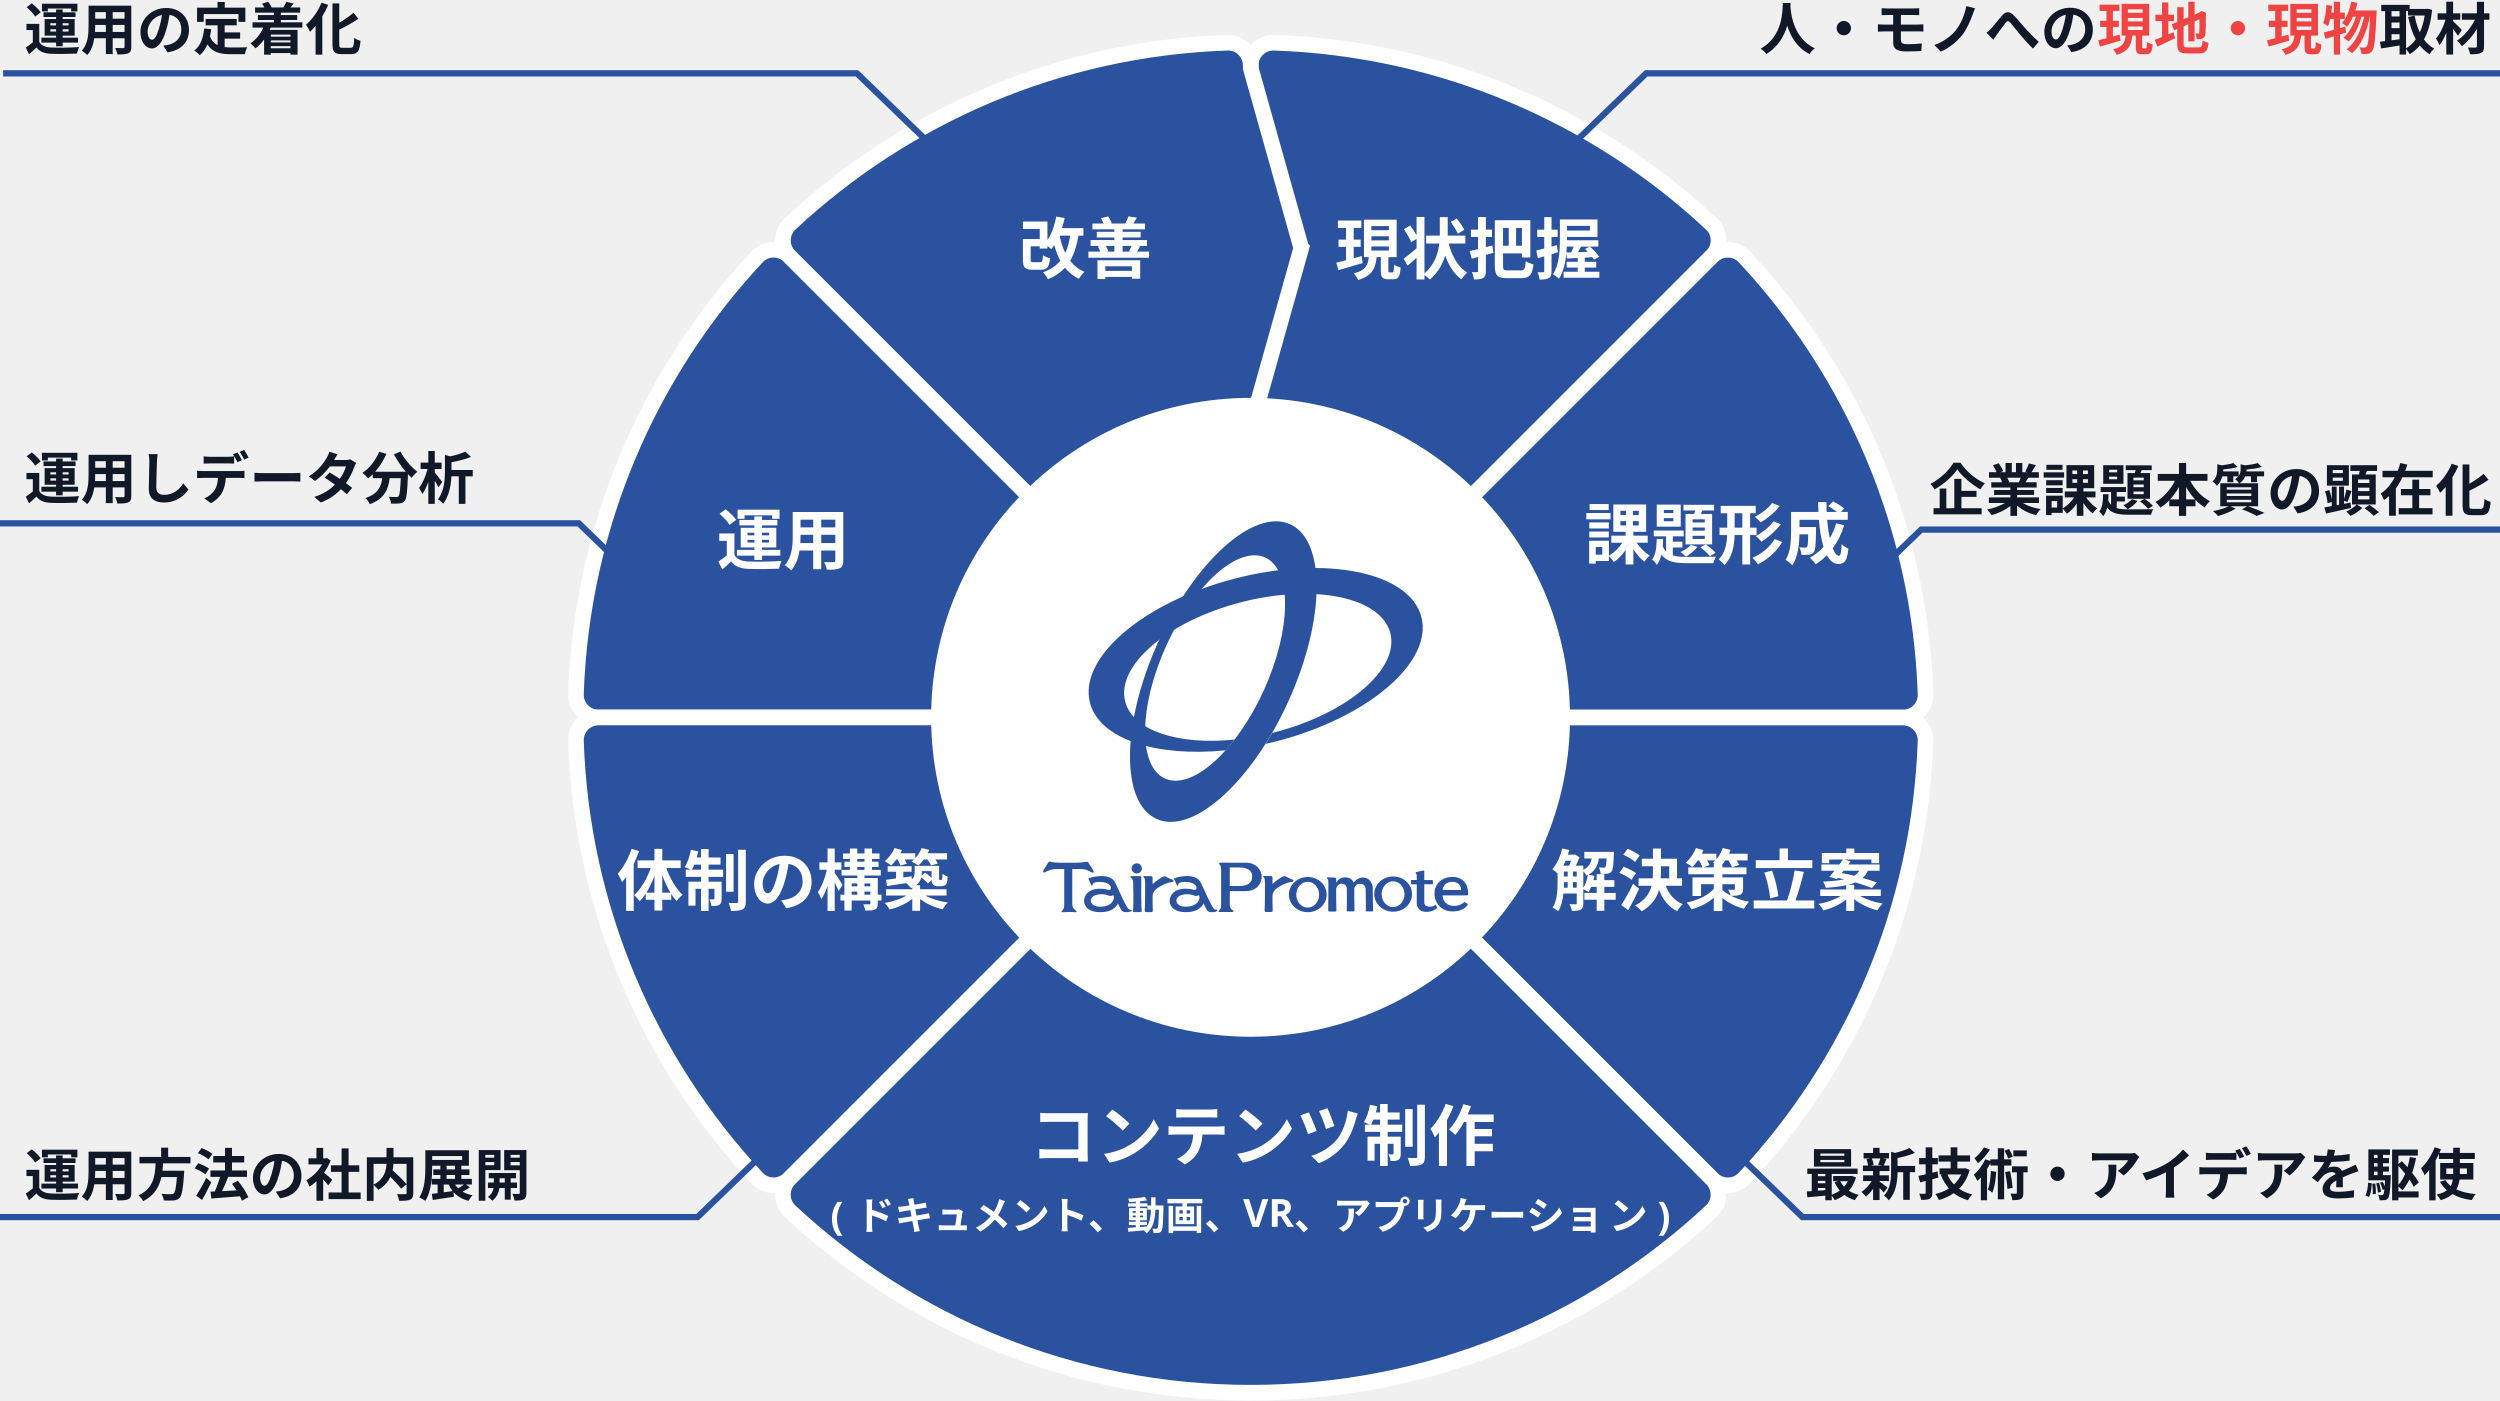
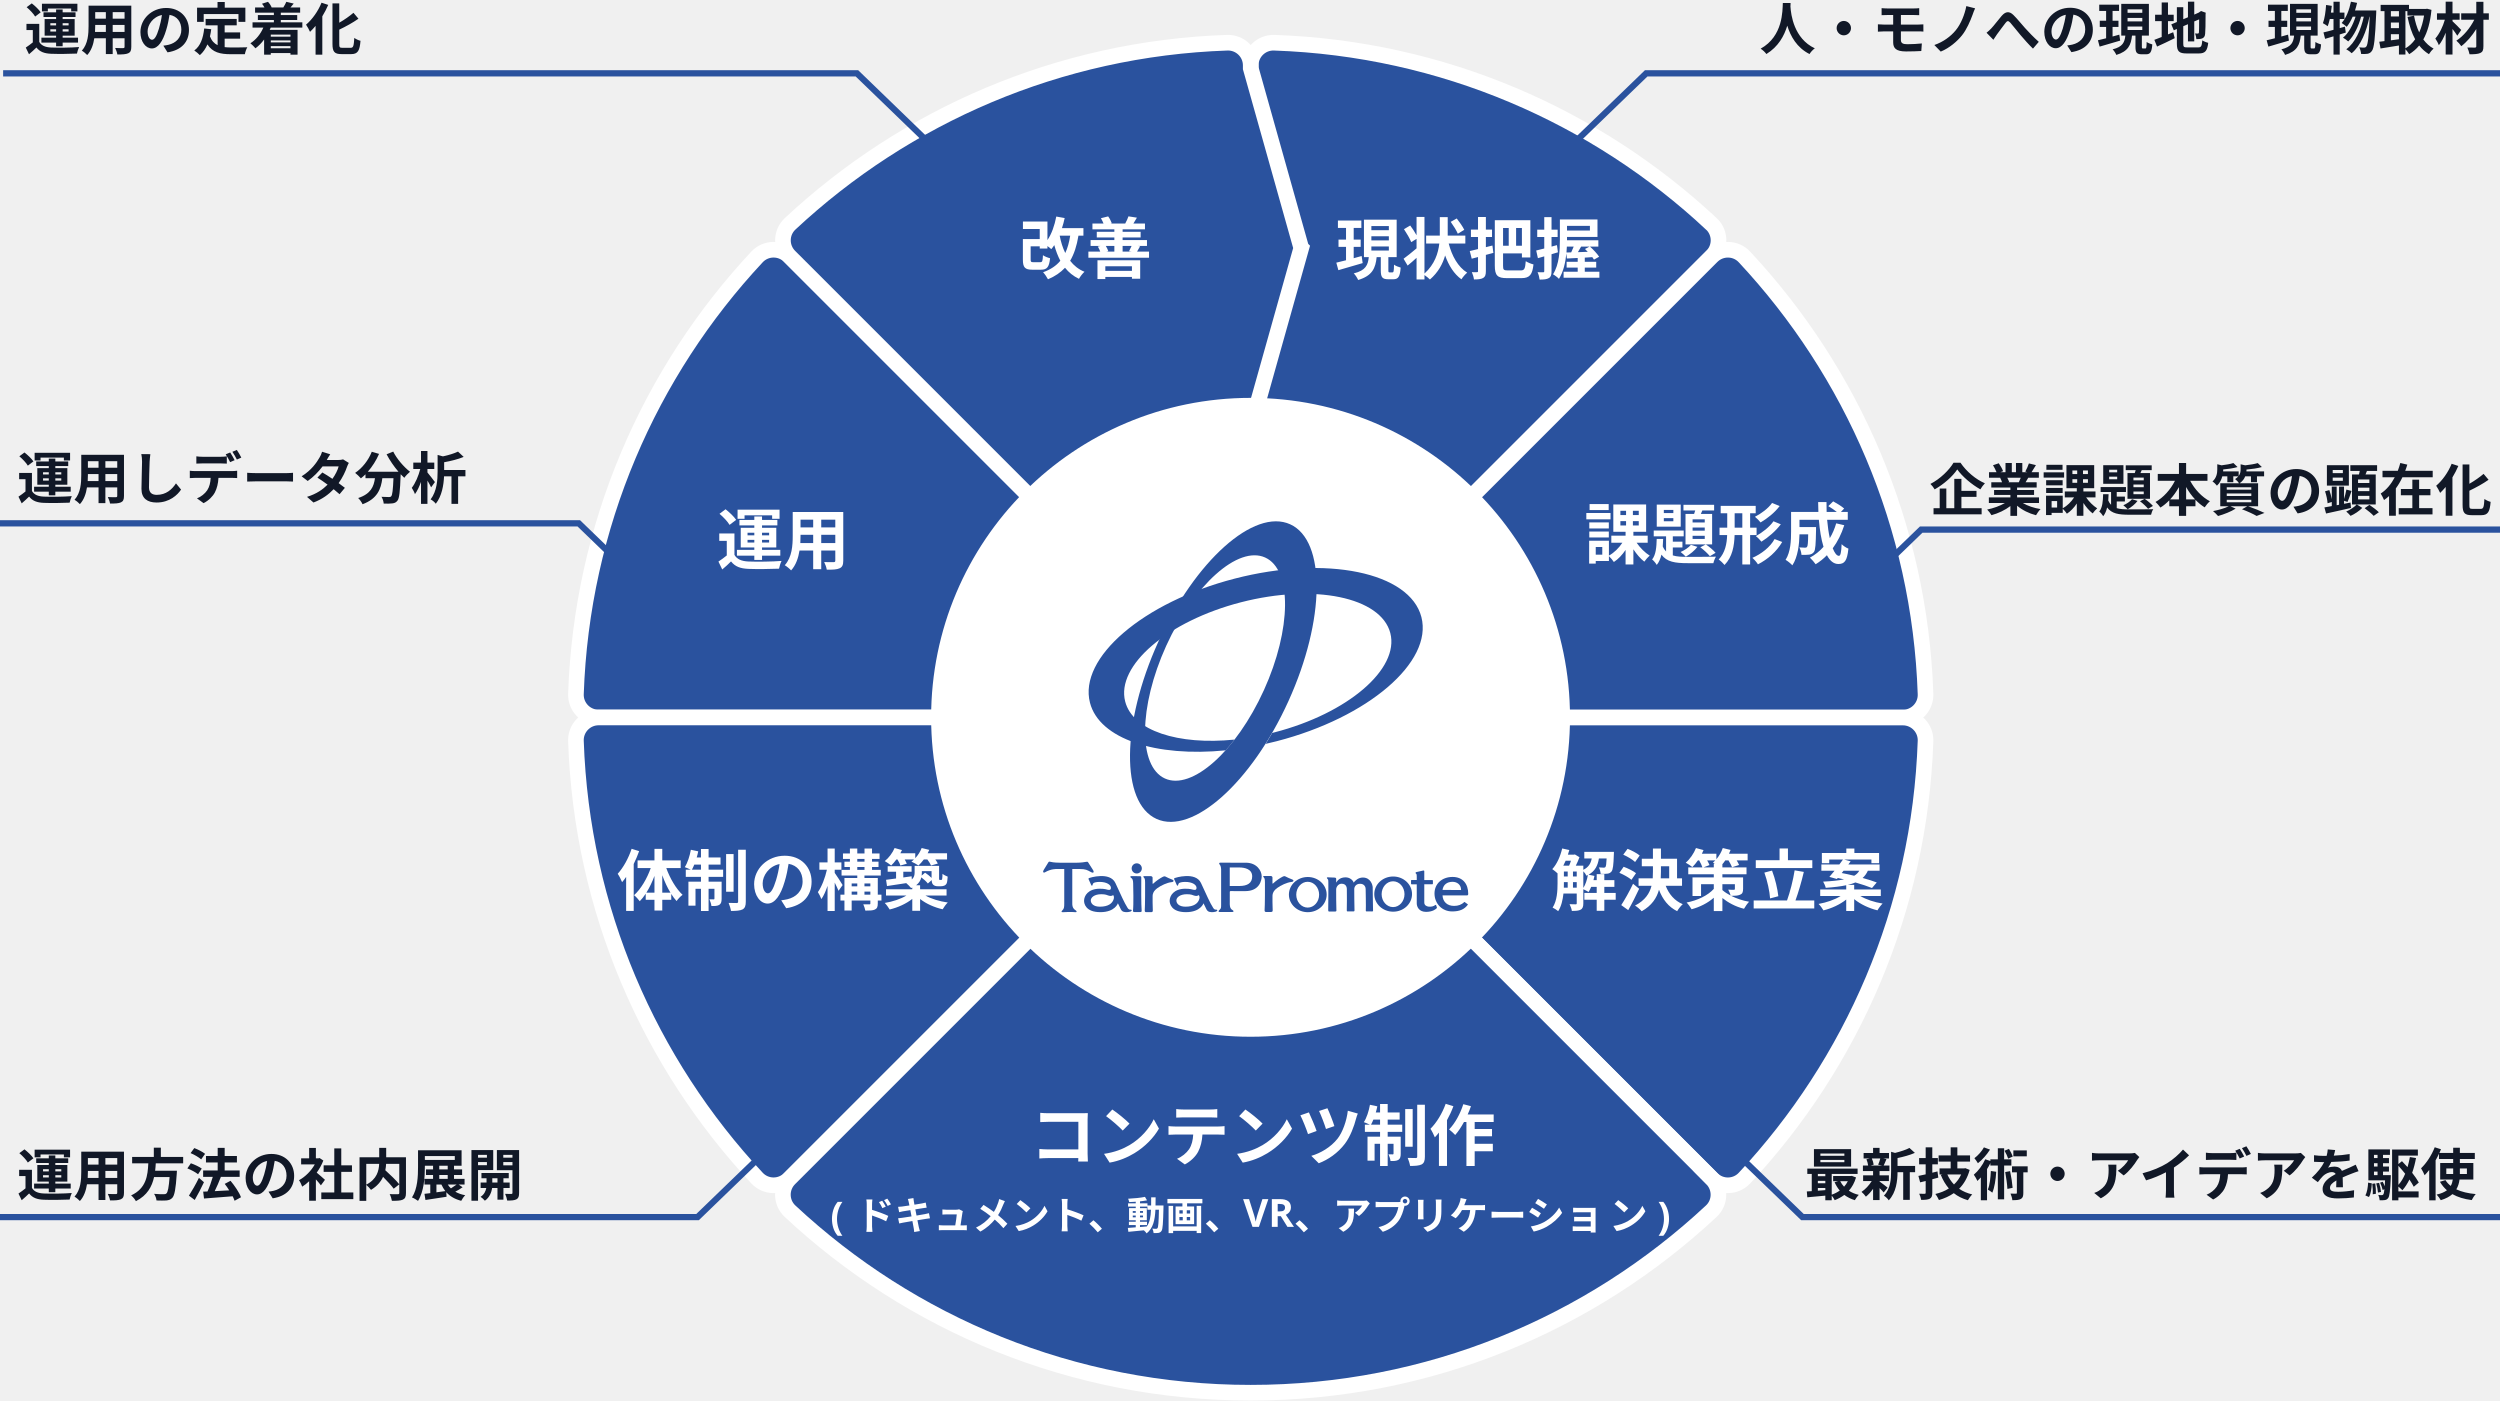
<svg xmlns="http://www.w3.org/2000/svg" viewBox="0 0 800 448.17">
  <defs>
    <style>
-       .cls-1, .cls-2 {
+       .cls-1 {
+         letter-spacing: .25em;
+       }
+ 
+       .cls-2 {
        letter-spacing: 0em;
      }

-       .cls-1, .cls-2, .cls-3, .cls-4 {
+       .cls-2, .cls-3, .cls-4, .cls-5 {
+         font-family: YuGothic-Bold, 'Yu Gothic';
+         font-weight: 700;
+       }
+ 
+       .cls-2, .cls-5 {
        fill: #111827;
+         font-size: 18px;
+       }
+ 
+       .cls-3 {
+         font-size: 12.42px;
+       }
+ 
+       .cls-3, .cls-6, .cls-4 {
+         fill: #fff;
+       }
+ 
+       .cls-7 {
+         letter-spacing: 0em;
+       }
+ 
+       .cls-8 {
+         stroke-width: 5px;
+       }
+ 
+       .cls-8, .cls-6 {
+         stroke: #fff;
+       }
+ 
+       .cls-8, .cls-6, .cls-9 {
+         stroke-miterlimit: 10;
+       }
+ 
+       .cls-8, .cls-10 {
+         fill: #2a529e;
+       }
+ 
+       .cls-11 {
+         letter-spacing: .25em;
+       }
+ 
+       .cls-4 {
+         font-size: 21.29px;
+         letter-spacing: 0em;
+       }
+ 
+       .cls-9 {
+         fill: none;
+         stroke: #2a529e;
+         stroke-width: 2px;
      }

      .cls-5 {
        letter-spacing: 0em;
      }
- 
-       .cls-2, .cls-6, .cls-7, .cls-4, .cls-8 {
-         font-family: YuGothic-Bold, 'Yu Gothic';
-         font-weight: 700;
-       }
- 
-       .cls-2, .cls-4, .cls-8 {
-         font-size: 18px;
-       }
- 
-       .cls-3, .cls-9, .cls-4 {
-         letter-spacing: 0em;
-       }
- 
-       .cls-6 {
-         font-size: 21.29px;
-         letter-spacing: 0em;
-       }
- 
-       .cls-6, .cls-7, .cls-10 {
-         fill: #fff;
-       }
- 
-       .cls-7 {
-         font-size: 12.42px;
-       }
- 
-       .cls-11 {
-         stroke-width: 5px;
-       }
- 
-       .cls-11, .cls-10 {
-         stroke: #fff;
-       }
- 
-       .cls-11, .cls-10, .cls-12 {
-         stroke-miterlimit: 10;
-       }
- 
-       .cls-11, .cls-13 {
-         fill: #2a529e;
-       }
- 
-       .cls-14 {
-         letter-spacing: .25em;
-       }
- 
-       .cls-15 {
-         letter-spacing: .25em;
-       }
- 
-       .cls-12 {
-         fill: none;
-         stroke: #2a529e;
-         stroke-width: 2px;
-       }
- 
-       .cls-9 {
-         fill: #ef4444;
-       }
    </style>
  </defs>
  <g id="_レイヤー_1" data-name="レイヤー 1">
    <g>
-       <path class="cls-11" d="M547.62,71.62c-36.9-34.44-85.88-56.1-139.88-57.95-4.1-.14-7.51,3.14-7.51,7.25V212.11c0,6.45,7.8,9.69,12.37,5.12l135.2-135.2c2.9-2.9,2.82-7.62-.17-10.42Z" />
-       <path class="cls-11" d="M616.17,222.1c-1.84-54.01-23.51-102.98-57.95-139.88-2.8-3-7.52-3.07-10.42-.17l-135.2,135.2c-4.56,4.56-1.33,12.37,5.12,12.37h191.2c4.1,0,7.39-3.41,7.25-7.51Z" />
-       <path class="cls-11" d="M242.25,82.21c-34.44,36.9-56.1,85.88-57.95,139.88-.14,4.1,3.14,7.51,7.25,7.51h191.2c6.45,0,9.69-7.8,5.12-12.37L252.67,82.04c-2.9-2.9-7.62-2.82-10.42,.17Z" />
-       <path class="cls-11" d="M184.3,237.11c1.84,54.01,23.51,102.98,57.95,139.88,2.8,3,7.52,3.07,10.42,.17l135.2-135.2c4.56-4.56,1.33-12.37-5.12-12.37H191.55c-4.1,0-7.39,3.41-7.25,7.51Z" />
-       <path class="cls-11" d="M412.6,241.97l135.2,135.2c2.9,2.9,7.62,2.82,10.42-.17,34.44-36.9,56.1-85.88,57.95-139.88,.14-4.1-3.14-7.51-7.25-7.51h-191.2c-6.45,0-9.69,7.8-5.12,12.37Z" />
-       <path class="cls-11" d="M547.8,377.17l-135.2-135.2c-1.77-1.77-4.04-2.37-6.15-2.06-4.12,.61-8.33,.61-12.45,0-2.11-.31-4.37,.28-6.15,2.06l-135.2,135.2c-2.89,2.89-2.83,7.61,.15,10.4,38.6,36.04,90.43,58.1,147.41,58.1s108.81-22.06,147.41-58.1c2.99-2.79,3.04-7.51,.15-10.4Z" />
-       <path class="cls-11" d="M416.4,79.35l-16.17-57.53v-.9c0-4.1-3.41-7.39-7.51-7.25-54.01,1.84-102.98,23.51-139.88,57.95-3,2.8-3.07,7.52-.17,10.42l135.2,135.2c4.56,4.56,12.37,1.33,12.37-5.12v-75.23l16.17-57.53Z" />
+       <path class="cls-8" d="M547.62,71.62c-36.9-34.44-85.88-56.1-139.88-57.95-4.1-.14-7.51,3.14-7.51,7.25V212.11c0,6.45,7.8,9.69,12.37,5.12l135.2-135.2c2.9-2.9,2.82-7.62-.17-10.42Z" />
+       <path class="cls-8" d="M616.17,222.1c-1.84-54.01-23.51-102.98-57.95-139.88-2.8-3-7.52-3.07-10.42-.17l-135.2,135.2c-4.56,4.56-1.33,12.37,5.12,12.37h191.2c4.1,0,7.39-3.41,7.25-7.51Z" />
+       <path class="cls-8" d="M242.25,82.21c-34.44,36.9-56.1,85.88-57.95,139.88-.14,4.1,3.14,7.51,7.25,7.51h191.2c6.45,0,9.69-7.8,5.12-12.37L252.67,82.04c-2.9-2.9-7.62-2.82-10.42,.17Z" />
+       <path class="cls-8" d="M184.3,237.11c1.84,54.01,23.51,102.98,57.95,139.88,2.8,3,7.52,3.07,10.42,.17l135.2-135.2c4.56-4.56,1.33-12.37-5.12-12.37H191.55c-4.1,0-7.39,3.41-7.25,7.51Z" />
+       <path class="cls-8" d="M412.6,241.97l135.2,135.2c2.9,2.9,7.62,2.82,10.42-.17,34.44-36.9,56.1-85.88,57.95-139.88,.14-4.1-3.14-7.51-7.25-7.51h-191.2c-6.45,0-9.69,7.8-5.12,12.37Z" />
+       <path class="cls-8" d="M547.8,377.17l-135.2-135.2c-1.77-1.77-4.04-2.37-6.15-2.06-4.12,.61-8.33,.61-12.45,0-2.11-.31-4.37,.28-6.15,2.06l-135.2,135.2c-2.89,2.89-2.83,7.61,.15,10.4,38.6,36.04,90.43,58.1,147.41,58.1s108.81-22.06,147.41-58.1c2.99-2.79,3.04-7.51,.15-10.4Z" />
+       <path class="cls-8" d="M416.4,79.35l-16.17-57.53v-.9c0-4.1-3.41-7.39-7.51-7.25-54.01,1.84-102.98,23.51-139.88,57.95-3,2.8-3.07,7.52-.17,10.42l135.2,135.2c4.56,4.56,12.37,1.33,12.37-5.12v-75.23l16.17-57.53Z" />
    </g>
-     <circle class="cls-10" cx="400.18" cy="229.54" r="101.72" />
+     <circle class="cls-6" cx="400.18" cy="229.54" r="101.72" />
    <g>
      <g>
-         <path class="cls-13" d="M333.97,278.4c.2-.31,1.34-2.2,1.53-2.49,.19-.29,.48-.18,.76-.11,.84,.23,2.42,.27,2.91,.27h5.37c1.21,0,2.69-.19,3.09-.29,.19-.05,.41-.08,.59,.2,.11,.18,1.49,2.33,1.61,2.53,.19,.32,.32,1.12-.75,.54-1.21-.66-1.7-.96-3.5-.96h-2.45v11.03c0,.56,0,1.51,1.08,2.19,.42,.26,.41,.62,0,.59-1.39-.11-3.34-.07-4.01,0-.64,.07-.63-.24-.24-.59,.57-.52,.6-1.14,.6-2.19v-11.03h-2.49s-1.71-.11-3.67,1.04c-.54,.32-.78-.19-.43-.72Z" />
-         <path class="cls-13" d="M348.37,281.44c-.08-.2-.07-.37,.11-.46,.17-.08,6.7-2.16,8.45,1.59,1.77,3.8,2.83,6.29,3.86,7.89,.12,.19,.42,.68,.9,.63,.6-.06,.66,.44-.11,.66-.78,.22-1.89,.2-2.4-.16-.27-.19-.41-.41-.5-.6-.08-.19-.95-1.94-.95-1.94,0,0-.9,2.84-5.62,2.84s-5.21-2.74-5.21-3.63c0-1.62,1.28-3.82,4.94-3.87,1.71-.01,2.33,.27,2.6,.32,.28,.05,1.08,.28,1.06-.64-.03-.92-1.31-1.86-3.64-1.86-1.02,0-1.75,.21-1.96,.39-.18,.16-.24,.36-.29,.6-.05,.24-.27,.35-.43,0-.16-.35-.8-1.77-.8-1.77Zm6.25,5.11c-.29-.09-.79-.4-2.2-.4-2.27,0-3.37,1.06-3.37,1.99s.8,2,2.91,2c2.81,0,3.81-1.14,4.21-1.92,.63-1.22,.04-1.79,.04-1.79-.5,.37-1.01,.31-1.59,.12Z" />
-         <path class="cls-13" d="M375.76,281.44c-.08-.2-.07-.37,.11-.46,.17-.08,6.7-2.16,8.45,1.59,1.77,3.8,2.83,6.29,3.86,7.89,.12,.19,.42,.68,.9,.63,.6-.06,.66,.44-.11,.66-.78,.22-1.89,.2-2.4-.16-.27-.19-.41-.41-.5-.6-.08-.19-.95-1.94-.95-1.94,0,0-.9,2.84-5.62,2.84s-5.21-2.74-5.21-3.63c0-1.62,1.28-3.82,4.94-3.87,1.71-.01,2.33,.27,2.6,.32,.28,.05,1.08,.28,1.06-.64-.03-.92-1.31-1.86-3.64-1.86-1.02,0-1.75,.21-1.96,.39-.18,.16-.24,.36-.29,.6-.05,.24-.27,.35-.43,0-.16-.35-.8-1.77-.8-1.77Zm6.25,5.11c-.29-.09-.79-.4-2.2-.4-2.27,0-3.37,1.06-3.37,1.99s.8,2,2.91,2c2.81,0,3.81-1.14,4.21-1.92,.63-1.22,.04-1.79,.04-1.79-.5,.37-1.01,.31-1.59,.12Z" />
-         <path class="cls-13" d="M361.95,280.91c.46,.26,.63,.76,.66,1.69,.03,.96,.18,6.98-.06,8.86-.05,.42,.49,.4,.49,.4h1.85c.48,0,.45-.32,.44-.46-.16-1.73-.16-8.09-.12-10.34,0-.24,.06-.68-.38-.68s-2.43-.02-2.83-.02-.36,.38-.04,.56Z" />
-         <path class="cls-13" d="M365.39,277.89c0,.9-.73,1.63-1.63,1.63s-1.63-.73-1.63-1.63,.73-1.63,1.63-1.63,1.63,.73,1.63,1.63Z" />
-         <path class="cls-13" d="M366.18,280.98c.25,.27,.24,1.08,.25,1.43,.03,.83,0,7.6-.11,8.94-.03,.35,.17,.54,.41,.54h1.59c.31,0,.6-.07,.58-.51-.07-1.4-.09-4.2-.06-4.76,.03-.65,.26-1.47,1.48-2.39,1.15-.87,3.2-1.81,4.51-1.93,.87-.08,.91-.6,.28-.83-.72-.27-1.55-.64-2.05-.91-.31-.17-.5-.2-1,.05-.72,.36-1.98,1.18-2.96,2.09-.25,.23-.28,.13-.27-.16,.01-.29,0-1.43,0-1.69,0-.31-.34-.48-.55-.48h-2.12c-.58,0-.14,.44,0,.6Z" />
-         <path class="cls-13" d="M404.53,280.92c.25,.27,.24,1.08,.25,1.43,.03,.83,0,7.6-.11,8.94-.03,.35,.17,.54,.42,.54h1.59c.31,0,.6-.07,.58-.51-.07-1.4-.09-4.2-.06-4.76,.03-.65,.26-1.47,1.48-2.39,1.15-.87,3.2-1.81,4.51-1.93,.87-.08,.91-.6,.28-.83-.72-.27-1.55-.64-2.05-.91-.31-.17-.5-.2-1,.05-.72,.36-1.98,1.18-2.96,2.09-.25,.23-.28,.13-.27-.16,.01-.29,0-1.43,0-1.69,0-.31-.34-.48-.55-.48h-2.12c-.58,0-.14,.44,0,.6Z" />
-         <path class="cls-13" d="M390.41,276.06c2.14,.01,6.05,.01,8.29,.01,3.46,0,5.04,2.58,5.04,4.35,0,1.24-.66,4.74-5.27,4.74-1.77,0-4.45-.01-4.67-.01s-.27,.1-.27,.27,0,3.13,0,3.47-.13,1.81,.83,2.3c.53,.27,.46,.66-.06,.66h-4c-.49,0-.44-.41,.02-.76,.45-.35,.44-.82,.44-1.62v-11.37c0-.23-.09-1.07-.48-1.47-.22-.22-.2-.56,.11-.56Zm3.12,7.46h3.05c2.61,0,4.12-.95,4.12-3.07,0-2.38-2.43-2.86-4.16-2.86-1.43,0-2.44,.01-3.02,.01v5.92Z" />
-         <path class="cls-13" d="M424.53,286.27c0,3.11-2.7,5.63-6.04,5.63s-6.04-2.52-6.04-5.63,2.7-5.63,6.04-5.63,6.04,2.52,6.04,5.63Zm-6.07-4.1c-2.02,0-3.66,1.85-3.66,4.13s1.64,4.13,3.66,4.13,3.66-1.85,3.66-4.13-1.64-4.13-3.66-4.13Z" />
-         <path class="cls-13" d="M451.85,286.11c0,3.11-2.7,5.63-6.04,5.63s-6.04-2.52-6.04-5.63,2.7-5.63,6.04-5.63,6.04,2.52,6.04,5.63Zm-6.07-4.1c-2.02,0-3.66,1.85-3.66,4.13s1.64,4.13,3.66,4.13,3.66-1.85,3.66-4.13-1.64-4.13-3.66-4.13Z" />
-         <path class="cls-13" d="M424.83,281.26c.27,.27,.22,.64,.24,1.17,.01,.32,.02,6.88-.04,8.56-.02,.56,.04,.68,.29,.7,.24,.02,1.67,0,1.9,0s.45-.08,.43-.34c-.08-1-.08-6.03-.08-6.75s.65-1.81,1.73-1.81c1.53,0,1.67,1.25,1.69,1.65,.06,1.09,0,6.65-.02,6.83-.02,.18,.02,.38,.22,.38h1.94c.24,0,.32-.14,.31-.4-.06-1.08-.08-6.28-.08-6.71,0-.76,.51-1.75,1.92-1.73,1.41,.02,1.73,1.16,1.73,1.64,0,.26,.12,6,.05,6.75-.01,.12-.05,.45,.19,.45,.29,0,1.6,.02,1.87,.01,.34-.01,.27-.28,.25-.59-.09-1.92-.06-6.78-.11-7.28-.04-.46-.58-2.98-3.15-2.98-1.45,0-2.49,1-2.94,1.63-.16-.64-1.12-1.73-2.69-1.69-2.04,.05-2.66,1.35-2.9,1.69v-1.21c0-.22-.18-.4-.51-.4-.16,0-1.88-.09-2.24-.09s-.26,.29,0,.54Z" />
-         <path class="cls-13" d="M451.65,281.61h1.71v-1.18c0-.28,0-.71-.22-.85-.22-.14-.24-.4,.04-.5,.1-.04,1.93-.43,2.11-.48,.34-.1,.5-.02,.48,.24-.02,.26,0,2.78,0,2.78h2.52s.24-.02,.24,.22v.92c0,.12-.03,.2-.21,.2h-2.55v5.84c0,1.71,2.67,1.57,3.47,.83,.16-.15,.32,0,.32,0l.23,.71s.09,.15-.04,.28c-.18,.18-1.16,1.18-3.41,1.18s-2.98-1.61-2.98-2.73v-6.09h-1.61c-.22,0-.22-.14-.22-.28v-.92c0-.1,.04-.16,.12-.16Z" />
-         <path class="cls-13" d="M468.68,288.64c.08,.03,.88,.66,.96,.7,.1,.04,.11,.11,.04,.2-1.08,1.42-2.54,2.12-4.99,2.12-3.3,0-5.65-2.58-5.65-5.75s2.47-5.29,5.77-5.29,5.02,2.23,5.02,5.4c0,.35-.1,.51-.44,.51h-1.31s-6.47,0-6.47,0c.1,2.05,1.5,3.36,3.69,3.36,1.31,0,2.38-.37,3.24-1.23,0,0,.06-.04,.14-.02Zm-1.13-3.84c0-1.86-1.46-2.63-2.77-2.62-1.66,0-2.94,.88-3.17,2.6l5.94,.02Z" />
+         <path class="cls-10" d="M333.97,278.4c.2-.31,1.34-2.2,1.53-2.49,.19-.29,.48-.18,.76-.11,.84,.23,2.42,.27,2.91,.27h5.37c1.21,0,2.69-.19,3.09-.29,.19-.05,.41-.08,.59,.2,.11,.18,1.49,2.33,1.61,2.53,.19,.32,.32,1.12-.75,.54-1.21-.66-1.7-.96-3.5-.96h-2.45v11.03c0,.56,0,1.51,1.08,2.19,.42,.26,.41,.62,0,.59-1.39-.11-3.34-.07-4.01,0-.64,.07-.63-.24-.24-.59,.57-.52,.6-1.14,.6-2.19v-11.03h-2.49s-1.71-.11-3.67,1.04c-.54,.32-.78-.19-.43-.72Z" />
+         <path class="cls-10" d="M348.37,281.44c-.08-.2-.07-.37,.11-.46,.17-.08,6.7-2.16,8.45,1.59,1.77,3.8,2.83,6.29,3.86,7.89,.12,.19,.42,.68,.9,.63,.6-.06,.66,.44-.11,.66-.78,.22-1.89,.2-2.4-.16-.27-.19-.41-.41-.5-.6-.08-.19-.95-1.94-.95-1.94,0,0-.9,2.84-5.62,2.84s-5.21-2.74-5.21-3.63c0-1.62,1.28-3.82,4.94-3.87,1.71-.01,2.33,.27,2.6,.32,.28,.05,1.08,.28,1.06-.64-.03-.92-1.31-1.86-3.64-1.86-1.02,0-1.75,.21-1.96,.39-.18,.16-.24,.36-.29,.6-.05,.24-.27,.35-.43,0-.16-.35-.8-1.77-.8-1.77Zm6.25,5.11c-.29-.09-.79-.4-2.2-.4-2.27,0-3.37,1.06-3.37,1.99s.8,2,2.91,2c2.81,0,3.81-1.14,4.21-1.92,.63-1.22,.04-1.79,.04-1.79-.5,.37-1.01,.31-1.59,.12Z" />
+         <path class="cls-10" d="M375.76,281.44c-.08-.2-.07-.37,.11-.46,.17-.08,6.7-2.16,8.45,1.59,1.77,3.8,2.83,6.29,3.86,7.89,.12,.19,.42,.68,.9,.63,.6-.06,.66,.44-.11,.66-.78,.22-1.89,.2-2.4-.16-.27-.19-.41-.41-.5-.6-.08-.19-.95-1.94-.95-1.94,0,0-.9,2.84-5.62,2.84s-5.21-2.74-5.21-3.63c0-1.62,1.28-3.82,4.94-3.87,1.71-.01,2.33,.27,2.6,.32,.28,.05,1.08,.28,1.06-.64-.03-.92-1.31-1.86-3.64-1.86-1.02,0-1.75,.21-1.96,.39-.18,.16-.24,.36-.29,.6-.05,.24-.27,.35-.43,0-.16-.35-.8-1.77-.8-1.77Zm6.25,5.11c-.29-.09-.79-.4-2.2-.4-2.27,0-3.37,1.06-3.37,1.99s.8,2,2.91,2c2.81,0,3.81-1.14,4.21-1.92,.63-1.22,.04-1.79,.04-1.79-.5,.37-1.01,.31-1.59,.12Z" />
+         <path class="cls-10" d="M361.95,280.91c.46,.26,.63,.76,.66,1.69,.03,.96,.18,6.98-.06,8.86-.05,.42,.49,.4,.49,.4h1.85c.48,0,.45-.32,.44-.46-.16-1.73-.16-8.09-.12-10.34,0-.24,.06-.68-.38-.68s-2.43-.02-2.83-.02-.36,.38-.04,.56Z" />
+         <path class="cls-10" d="M365.39,277.89c0,.9-.73,1.63-1.63,1.63s-1.63-.73-1.63-1.63,.73-1.63,1.63-1.63,1.63,.73,1.63,1.63Z" />
+         <path class="cls-10" d="M366.18,280.98c.25,.27,.24,1.08,.25,1.43,.03,.83,0,7.6-.11,8.94-.03,.35,.17,.54,.41,.54h1.59c.31,0,.6-.07,.58-.51-.07-1.4-.09-4.2-.06-4.76,.03-.65,.26-1.47,1.48-2.39,1.15-.87,3.2-1.81,4.51-1.93,.87-.08,.91-.6,.28-.83-.72-.27-1.55-.64-2.05-.91-.31-.17-.5-.2-1,.05-.72,.36-1.98,1.18-2.96,2.09-.25,.23-.28,.13-.27-.16,.01-.29,0-1.43,0-1.69,0-.31-.34-.48-.55-.48h-2.12c-.58,0-.14,.44,0,.6Z" />
+         <path class="cls-10" d="M404.53,280.92c.25,.27,.24,1.08,.25,1.43,.03,.83,0,7.6-.11,8.94-.03,.35,.17,.54,.42,.54h1.59c.31,0,.6-.07,.58-.51-.07-1.4-.09-4.2-.06-4.76,.03-.65,.26-1.47,1.48-2.39,1.15-.87,3.2-1.81,4.51-1.93,.87-.08,.91-.6,.28-.83-.72-.27-1.55-.64-2.05-.91-.31-.17-.5-.2-1,.05-.72,.36-1.98,1.18-2.96,2.09-.25,.23-.28,.13-.27-.16,.01-.29,0-1.43,0-1.69,0-.31-.34-.48-.55-.48h-2.12c-.58,0-.14,.44,0,.6Z" />
+         <path class="cls-10" d="M390.41,276.06c2.14,.01,6.05,.01,8.29,.01,3.46,0,5.04,2.58,5.04,4.35,0,1.24-.66,4.74-5.27,4.74-1.77,0-4.45-.01-4.67-.01s-.27,.1-.27,.27,0,3.13,0,3.47-.13,1.81,.83,2.3c.53,.27,.46,.66-.06,.66h-4c-.49,0-.44-.41,.02-.76,.45-.35,.44-.82,.44-1.62v-11.37c0-.23-.09-1.07-.48-1.47-.22-.22-.2-.56,.11-.56Zm3.12,7.46h3.05c2.61,0,4.12-.95,4.12-3.07,0-2.38-2.43-2.86-4.16-2.86-1.43,0-2.44,.01-3.02,.01v5.92Z" />
+         <path class="cls-10" d="M424.53,286.27c0,3.11-2.7,5.63-6.04,5.63s-6.04-2.52-6.04-5.63,2.7-5.63,6.04-5.63,6.04,2.52,6.04,5.63Zm-6.07-4.1c-2.02,0-3.66,1.85-3.66,4.13s1.64,4.13,3.66,4.13,3.66-1.85,3.66-4.13-1.64-4.13-3.66-4.13Z" />
+         <path class="cls-10" d="M451.85,286.11c0,3.11-2.7,5.63-6.04,5.63s-6.04-2.52-6.04-5.63,2.7-5.63,6.04-5.63,6.04,2.52,6.04,5.63Zm-6.07-4.1c-2.02,0-3.66,1.85-3.66,4.13s1.64,4.13,3.66,4.13,3.66-1.85,3.66-4.13-1.64-4.13-3.66-4.13Z" />
+         <path class="cls-10" d="M424.83,281.26c.27,.27,.22,.64,.24,1.17,.01,.32,.02,6.88-.04,8.56-.02,.56,.04,.68,.29,.7,.24,.02,1.67,0,1.9,0s.45-.08,.43-.34c-.08-1-.08-6.03-.08-6.75s.65-1.81,1.73-1.81c1.53,0,1.67,1.25,1.69,1.65,.06,1.09,0,6.65-.02,6.83-.02,.18,.02,.38,.22,.38h1.94c.24,0,.32-.14,.31-.4-.06-1.08-.08-6.28-.08-6.71,0-.76,.51-1.75,1.92-1.73,1.41,.02,1.73,1.16,1.73,1.64,0,.26,.12,6,.05,6.75-.01,.12-.05,.45,.19,.45,.29,0,1.6,.02,1.87,.01,.34-.01,.27-.28,.25-.59-.09-1.92-.06-6.78-.11-7.28-.04-.46-.58-2.98-3.15-2.98-1.45,0-2.49,1-2.94,1.63-.16-.64-1.12-1.73-2.69-1.69-2.04,.05-2.66,1.35-2.9,1.69v-1.21c0-.22-.18-.4-.51-.4-.16,0-1.88-.09-2.24-.09s-.26,.29,0,.54Z" />
+         <path class="cls-10" d="M451.65,281.61h1.71v-1.18c0-.28,0-.71-.22-.85-.22-.14-.24-.4,.04-.5,.1-.04,1.93-.43,2.11-.48,.34-.1,.5-.02,.48,.24-.02,.26,0,2.78,0,2.78h2.52s.24-.02,.24,.22v.92c0,.12-.03,.2-.21,.2h-2.55v5.84c0,1.71,2.67,1.57,3.47,.83,.16-.15,.32,0,.32,0l.23,.71s.09,.15-.04,.28c-.18,.18-1.16,1.18-3.41,1.18s-2.98-1.61-2.98-2.73v-6.09h-1.61c-.22,0-.22-.14-.22-.28v-.92c0-.1,.04-.16,.12-.16Z" />
+         <path class="cls-10" d="M468.68,288.64c.08,.03,.88,.66,.96,.7,.1,.04,.11,.11,.04,.2-1.08,1.42-2.54,2.12-4.99,2.12-3.3,0-5.65-2.58-5.65-5.75s2.47-5.29,5.77-5.29,5.02,2.23,5.02,5.4c0,.35-.1,.51-.44,.51h-1.31s-6.47,0-6.47,0c.1,2.05,1.5,3.36,3.69,3.36,1.31,0,2.38-.37,3.24-1.23,0,0,.06-.04,.14-.02Zm-1.13-3.84c0-1.86-1.46-2.63-2.77-2.62-1.66,0-2.94,.88-3.17,2.6l5.94,.02Z" />
      </g>
      <g>
-         <path class="cls-13" d="M412.85,167.77c-11.5-5.22-30.41,11.65-42.23,37.69-11.81,26.03-12.06,51.37-.54,56.59,11.5,5.23,30.41-11.64,42.22-37.69,11.82-26.03,12.06-51.37,.55-56.59Zm-8.4,53.08c-8.86,19.52-23.04,32.18-31.67,28.27-8.63-3.91-8.45-22.93,.4-42.45,8.86-19.53,23.04-32.18,31.68-28.26,8.63,3.91,8.44,22.92-.41,42.45Z" />
-         <path class="cls-13" d="M407.09,234.55c-.69,1.19-1.36,2.36-2.08,3.49,1.17-.26,2.34-.54,3.53-.85,29.28-7.57,50.02-25.35,46.31-39.72-3.71-14.36-30.47-19.89-59.76-12.31-29.28,7.56-50.01,25.34-46.3,39.71,3.01,11.63,21.11,17.46,43.44,15.24,.97-1.06,1.87-2.22,2.81-3.44-17.97,1.83-32.57-2.82-34.98-12.18-2.98-11.49,13.61-25.71,37.04-31.76,23.43-6.05,44.82-1.64,47.8,9.85,2.97,11.5-13.62,25.71-37.05,31.77-.26,.07-.5,.13-.77,.2Z" />
+         <path class="cls-10" d="M412.85,167.77c-11.5-5.22-30.41,11.65-42.23,37.69-11.81,26.03-12.06,51.37-.54,56.59,11.5,5.23,30.41-11.64,42.22-37.69,11.82-26.03,12.06-51.37,.55-56.59Zm-8.4,53.08c-8.86,19.52-23.04,32.18-31.67,28.27-8.63-3.91-8.45-22.93,.4-42.45,8.86-19.53,23.04-32.18,31.68-28.26,8.63,3.91,8.44,22.92-.41,42.45Z" />
+         <path class="cls-10" d="M407.09,234.55c-.69,1.19-1.36,2.36-2.08,3.49,1.17-.26,2.34-.54,3.53-.85,29.28-7.57,50.02-25.35,46.31-39.72-3.71-14.36-30.47-19.89-59.76-12.31-29.28,7.56-50.01,25.34-46.3,39.71,3.01,11.63,21.11,17.46,43.44,15.24,.97-1.06,1.87-2.22,2.81-3.44-17.97,1.83-32.57-2.82-34.98-12.18-2.98-11.49,13.61-25.71,37.04-31.76,23.43-6.05,44.82-1.64,47.8,9.85,2.97,11.5-13.62,25.71-37.05,31.77-.26,.07-.5,.13-.77,.2Z" />
      </g>
    </g>
  </g>
  <g id="_レイヤー_2" data-name="レイヤー 2">
-     <text class="cls-6" transform="translate(427.26 87.55)">
+     <text class="cls-4" transform="translate(427.26 87.55)">
      <tspan x="0" y="0">現状把握</tspan>
    </text>
-     <text class="cls-6" transform="translate(496.32 289.62)">
+     <text class="cls-4" transform="translate(496.32 289.62)">
      <tspan x="0" y="0">解決策立案</tspan>
    </text>
-     <text class="cls-6" transform="translate(506.98 178.73)">
+     <text class="cls-4" transform="translate(506.98 178.73)">
      <tspan x="0" y="0">課題形成</tspan>
    </text>
-     <text class="cls-6" transform="translate(329.53 371.23)">
+     <text class="cls-4" transform="translate(329.53 371.23)">
      <tspan x="0" y="0">コンテンツ制作</tspan>
    </text>
-     <text class="cls-6" transform="translate(326.04 87.37)">
+     <text class="cls-4" transform="translate(326.04 87.37)">
      <tspan x="0" y="0">改善</tspan>
    </text>
-     <text class="cls-6" transform="translate(229.35 180.51)">
+     <text class="cls-4" transform="translate(229.35 180.51)">
      <tspan x="0" y="0">運用</tspan>
    </text>
-     <text class="cls-6" transform="translate(197.38 289.63)">
+     <text class="cls-4" transform="translate(197.38 289.63)">
      <tspan x="0" y="0">体制の構築</tspan>
    </text>
    <text />
-     <text class="cls-7" transform="translate(265.73 393.48)">
-       <tspan class="cls-15" x="0" y="0">(</tspan>
-       <tspan class="cls-5" x="8.11" y="0">ドキュメント、動画、VR、アプリケーショ</tspan>
-       <tspan class="cls-14" x="249.1" y="0">ン</tspan>
-       <tspan class="cls-5" x="264.64" y="0">)</tspan>
+     <text class="cls-3" transform="translate(265.73 393.48)">
+       <tspan class="cls-1" x="0" y="0">(</tspan>
+       <tspan class="cls-7" x="8.11" y="0">ドキュメント、動画、VR、アプリケーショ</tspan>
+       <tspan class="cls-11" x="249.1" y="0">ン</tspan>
+       <tspan class="cls-7" x="264.64" y="0">)</tspan>
    </text>
-     <text class="cls-8" transform="translate(563.02 15.84)">
-       <tspan class="cls-1" x="0" y="0">人・モノへの</tspan>
-       <tspan class="cls-9" x="108.11" y="0">現地・現物</tspan>
-       <tspan class="cls-3" x="198.2" y="0">取材</tspan>
+     <text class="cls-2" transform="translate(563.02 15.84)">
+       <tspan x="0" y="0">人・モノへの現地・現物取材</tspan>
    </text>
    <text class="cls-2" transform="translate(617.42 163.45)">
      <tspan x="0" y="0">企業課題本質の顕在化</tspan>
    </text>
    <text class="cls-2" transform="translate(577.4 382.45)">
      <tspan x="0" y="0">最新技術・アイデアを駆使</tspan>
    </text>
-     <text class="cls-2" transform="translate(7.78 159.62)">
+     <text class="cls-2" transform="translate(5.44 159.62)">
      <tspan x="0" y="0">運用しデータ分析</tspan>
    </text>
-     <text class="cls-2" transform="translate(7.78 382.62)">
+     <text class="cls-2" transform="translate(5.44 382.62)">
      <tspan x="0" y="0">運用方法の社内展開</tspan>
    </text>
-     <text class="cls-4" transform="translate(7.78 15.91)">
+     <text class="cls-5" transform="translate(7.78 15.91)">
      <tspan x="0" y="0">運用の定着化</tspan>
    </text>
  </g>
  <g id="_レイヤー_3" data-name="レイヤー 3">
-     <polyline class="cls-12" points="800 23.47 526.78 23.47 503.5 45.97" />
-     <polyline class="cls-12" points="800 169.47 614.78 169.47 591.5 191.97" />
-     <polyline class="cls-12" points="800 389.47 576.78 389.47 553.5 366.97" />
-     <polyline class="cls-12" points="0 389.47 223.22 389.47 246.5 366.97" />
-     <polyline class="cls-12" points="0 167.47 185.22 167.47 208.5 189.97" />
-     <polyline class="cls-12" points="1 23.47 274.22 23.47 297.5 45.97" />
+     <polyline class="cls-9" points="800 23.47 526.78 23.47 503.5 45.97" />
+     <polyline class="cls-9" points="800 169.47 614.78 169.47 591.5 191.97" />
+     <polyline class="cls-9" points="800 389.47 576.78 389.47 553.5 366.97" />
+     <polyline class="cls-9" points="0 389.47 223.22 389.47 246.5 366.97" />
+     <polyline class="cls-9" points="0 167.47 185.22 167.47 208.5 189.97" />
+     <polyline class="cls-9" points="1 23.47 274.22 23.47 297.5 45.97" />
  </g>
</svg>
